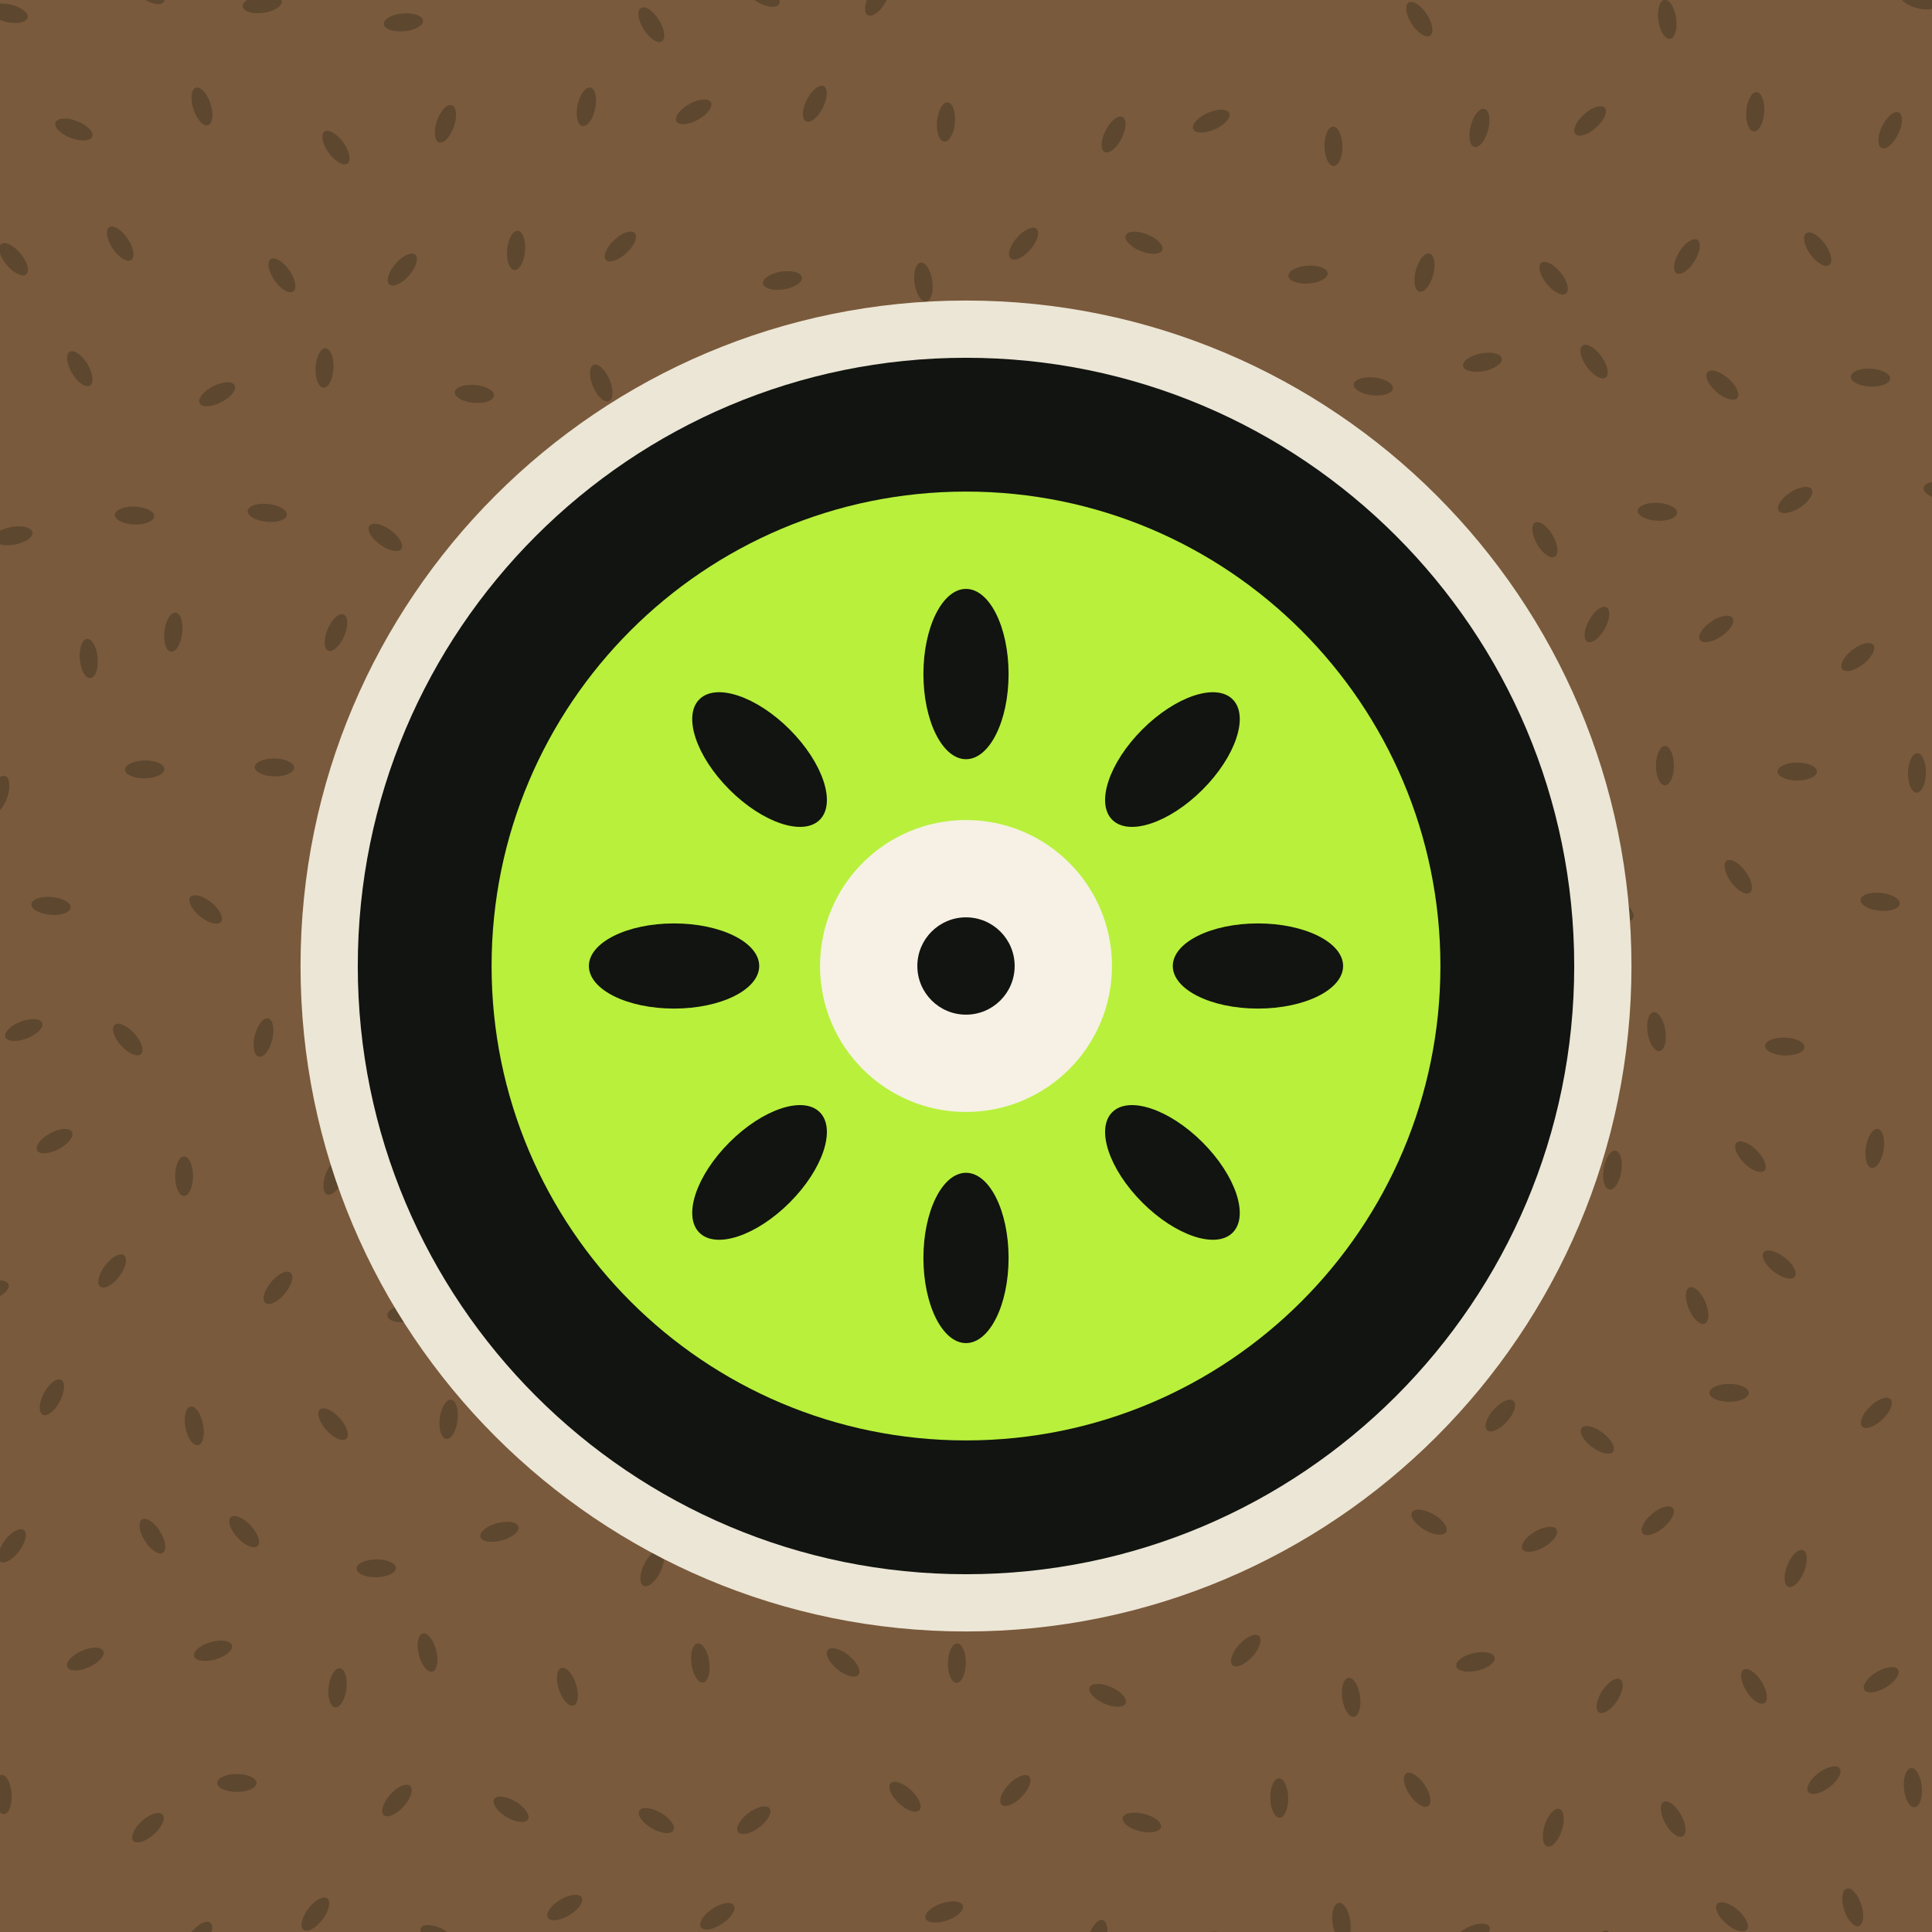
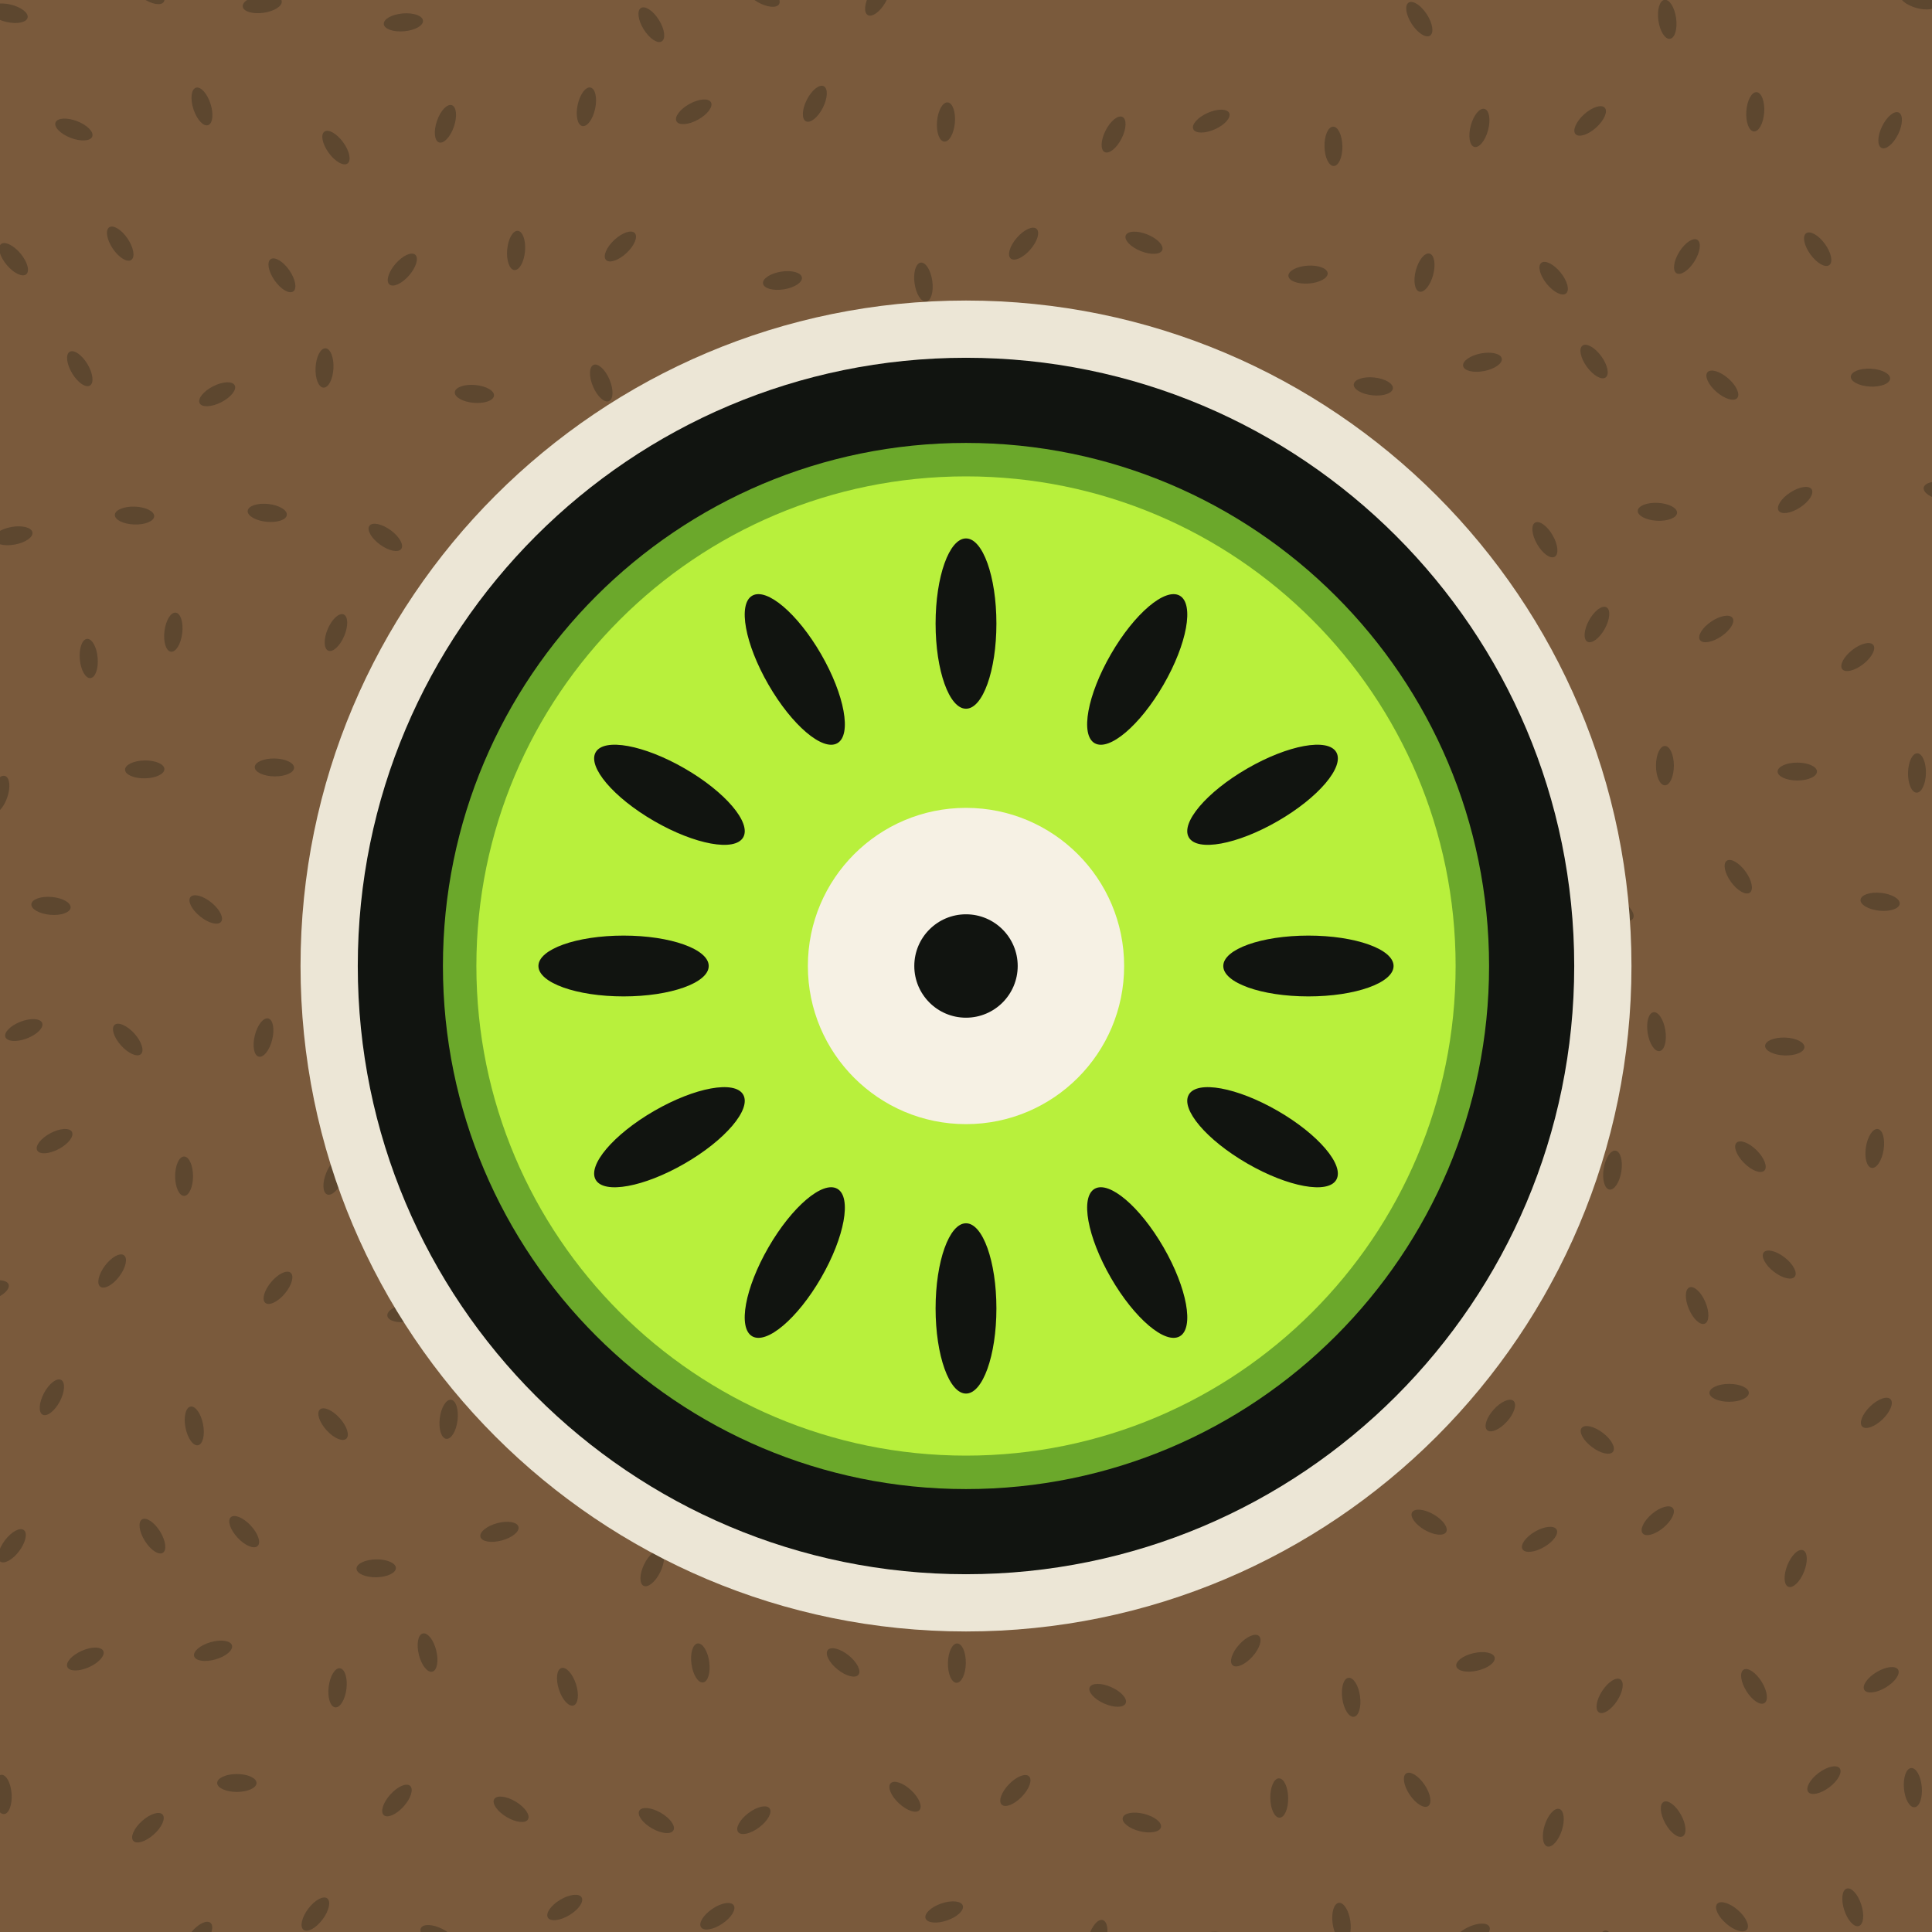
<svg xmlns="http://www.w3.org/2000/svg" viewBox="0 0 1080 1080" width="1080" height="1080">
  <rect width="1080" height="1080" fill="#7A5A3C" />
  <g fill="#111410" opacity="0.28">
    <ellipse cx="-40.9" cy="-81.8" rx="5" ry="11" transform="rotate(117 -40.9 -81.8)" />
    <ellipse cx="24.0" cy="-71.0" rx="5" ry="11" transform="rotate(66 24.0 -71.0)" />
    <ellipse cx="95.6" cy="-71.8" rx="5" ry="11" transform="rotate(7 95.6 -71.8)" />
    <ellipse cx="178.1" cy="-84.0" rx="5" ry="11" transform="rotate(16 178.1 -84.0)" />
    <ellipse cx="249.9" cy="-62.8" rx="5" ry="11" transform="rotate(22 249.9 -62.8)" />
    <ellipse cx="316.3" cy="-68.4" rx="5" ry="11" transform="rotate(171 316.3 -68.4)" />
    <ellipse cx="398.2" cy="-74.9" rx="5" ry="11" transform="rotate(176 398.2 -74.9)" />
    <ellipse cx="455.3" cy="-62.0" rx="5" ry="11" transform="rotate(52 455.3 -62.0)" />
    <ellipse cx="530.0" cy="-82.7" rx="5" ry="11" transform="rotate(56 530.0 -82.7)" />
    <ellipse cx="620.9" cy="-80.9" rx="5" ry="11" transform="rotate(105 620.9 -80.9)" />
    <ellipse cx="687.9" cy="-75.6" rx="5" ry="11" transform="rotate(99 687.9 -75.6)" />
    <ellipse cx="743.8" cy="-84.3" rx="5" ry="11" transform="rotate(37 743.8 -84.3)" />
    <ellipse cx="833.1" cy="-74.0" rx="5" ry="11" transform="rotate(57 833.1 -74.0)" />
    <ellipse cx="902.4" cy="-73.3" rx="5" ry="11" transform="rotate(54 902.4 -73.3)" />
    <ellipse cx="980.2" cy="-66.4" rx="5" ry="11" transform="rotate(44 980.2 -66.4)" />
    <ellipse cx="1046.1" cy="-71.3" rx="5" ry="11" transform="rotate(158 1046.1 -71.3)" />
    <ellipse cx="1122.4" cy="-77.9" rx="5" ry="11" transform="rotate(176 1122.4 -77.9)" />
    <ellipse cx="1177.3" cy="-74.3" rx="5" ry="11" transform="rotate(136 1177.3 -74.3)" />
    <ellipse cx="-81.7" cy="-0.3" rx="5" ry="11" transform="rotate(7 -81.7 -0.3)" />
    <ellipse cx="4.7" cy="7.4" rx="5" ry="11" transform="rotate(103 4.7 7.4)" />
    <ellipse cx="82.5" cy="-5.2" rx="5" ry="11" transform="rotate(125 82.5 -5.2)" />
    <ellipse cx="146.6" cy="2.2" rx="5" ry="11" transform="rotate(82 146.6 2.2)" />
    <ellipse cx="225.5" cy="12.5" rx="5" ry="11" transform="rotate(85 225.5 12.5)" />
    <ellipse cx="292.6" cy="-12.3" rx="5" ry="11" transform="rotate(126 292.6 -12.3)" />
    <ellipse cx="364.1" cy="13.8" rx="5" ry="11" transform="rotate(148 364.1 13.8)" />
    <ellipse cx="426.0" cy="-3.2" rx="5" ry="11" transform="rotate(120 426.0 -3.2)" />
    <ellipse cx="490.6" cy="-1.1" rx="5" ry="11" transform="rotate(30 490.6 -1.1)" />
    <ellipse cx="565.3" cy="-12.3" rx="5" ry="11" transform="rotate(138 565.3 -12.3)" />
    <ellipse cx="637.6" cy="-7.1" rx="5" ry="11" transform="rotate(70 637.6 -7.1)" />
    <ellipse cx="730.4" cy="-11.7" rx="5" ry="11" transform="rotate(81 730.4 -11.7)" />
    <ellipse cx="793.4" cy="10.7" rx="5" ry="11" transform="rotate(147 793.4 10.7)" />
    <ellipse cx="874.2" cy="-6.2" rx="5" ry="11" transform="rotate(75 874.2 -6.2)" />
    <ellipse cx="932.0" cy="10.8" rx="5" ry="11" transform="rotate(172 932.0 10.8)" />
    <ellipse cx="998.2" cy="-9.1" rx="5" ry="11" transform="rotate(42 998.2 -9.1)" />
    <ellipse cx="1072.5" cy="-0.4" rx="5" ry="11" transform="rotate(106 1072.5 -0.4)" />
    <ellipse cx="1145.4" cy="-13.9" rx="5" ry="11" transform="rotate(75 1145.4 -13.9)" />
    <ellipse cx="-39.7" cy="73.9" rx="5" ry="11" transform="rotate(172 -39.7 73.9)" />
    <ellipse cx="41.3" cy="72.4" rx="5" ry="11" transform="rotate(111 41.3 72.4)" />
    <ellipse cx="112.9" cy="59.5" rx="5" ry="11" transform="rotate(162 112.9 59.5)" />
    <ellipse cx="187.8" cy="82.5" rx="5" ry="11" transform="rotate(144 187.8 82.5)" />
    <ellipse cx="249.0" cy="69.2" rx="5" ry="11" transform="rotate(19 249.0 69.2)" />
    <ellipse cx="327.8" cy="59.7" rx="5" ry="11" transform="rotate(12 327.8 59.7)" />
    <ellipse cx="387.8" cy="62.5" rx="5" ry="11" transform="rotate(61 387.8 62.5)" />
    <ellipse cx="455.5" cy="58.0" rx="5" ry="11" transform="rotate(27 455.5 58.0)" />
    <ellipse cx="528.8" cy="68.2" rx="5" ry="11" transform="rotate(5 528.8 68.2)" />
    <ellipse cx="622.5" cy="75.2" rx="5" ry="11" transform="rotate(27 622.5 75.2)" />
    <ellipse cx="677.1" cy="67.7" rx="5" ry="11" transform="rotate(66 677.1 67.7)" />
    <ellipse cx="745.4" cy="81.8" rx="5" ry="11" transform="rotate(179 745.4 81.8)" />
    <ellipse cx="827.0" cy="71.5" rx="5" ry="11" transform="rotate(15 827.0 71.5)" />
    <ellipse cx="888.9" cy="67.6" rx="5" ry="11" transform="rotate(48 888.9 67.6)" />
    <ellipse cx="981.2" cy="62.5" rx="5" ry="11" transform="rotate(4 981.2 62.5)" />
    <ellipse cx="1056.6" cy="72.8" rx="5" ry="11" transform="rotate(26 1056.6 72.8)" />
    <ellipse cx="1117.2" cy="58.8" rx="5" ry="11" transform="rotate(95 1117.2 58.8)" />
    <ellipse cx="1201.4" cy="82.2" rx="5" ry="11" transform="rotate(125 1201.4 82.2)" />
    <ellipse cx="-78.7" cy="140.3" rx="5" ry="11" transform="rotate(30 -78.7 140.3)" />
    <ellipse cx="7.6" cy="144.9" rx="5" ry="11" transform="rotate(140 7.6 144.9)" />
    <ellipse cx="67.2" cy="136.2" rx="5" ry="11" transform="rotate(146 67.2 136.2)" />
    <ellipse cx="157.6" cy="153.9" rx="5" ry="11" transform="rotate(145 157.6 153.9)" />
    <ellipse cx="224.9" cy="150.7" rx="5" ry="11" transform="rotate(41 224.9 150.7)" />
    <ellipse cx="288.5" cy="140.0" rx="5" ry="11" transform="rotate(5 288.5 140.0)" />
    <ellipse cx="346.8" cy="137.8" rx="5" ry="11" transform="rotate(47 346.8 137.8)" />
    <ellipse cx="437.4" cy="156.8" rx="5" ry="11" transform="rotate(81 437.4 156.8)" />
    <ellipse cx="516.2" cy="157.7" rx="5" ry="11" transform="rotate(172 516.2 157.7)" />
    <ellipse cx="572.2" cy="136.2" rx="5" ry="11" transform="rotate(41 572.2 136.2)" />
    <ellipse cx="639.5" cy="135.7" rx="5" ry="11" transform="rotate(112 639.5 135.7)" />
    <ellipse cx="731.2" cy="153.5" rx="5" ry="11" transform="rotate(86 731.2 153.5)" />
    <ellipse cx="796.3" cy="152.4" rx="5" ry="11" transform="rotate(15 796.3 152.4)" />
    <ellipse cx="868.5" cy="155.5" rx="5" ry="11" transform="rotate(141 868.5 155.5)" />
    <ellipse cx="943.0" cy="143.4" rx="5" ry="11" transform="rotate(32 943.0 143.4)" />
    <ellipse cx="1016.1" cy="139.3" rx="5" ry="11" transform="rotate(144 1016.1 139.3)" />
    <ellipse cx="1093.2" cy="141.1" rx="5" ry="11" transform="rotate(72 1093.2 141.1)" />
    <ellipse cx="1164.5" cy="150.3" rx="5" ry="11" transform="rotate(31 1164.5 150.3)" />
    <ellipse cx="-46.4" cy="206.2" rx="5" ry="11" transform="rotate(163 -46.4 206.2)" />
    <ellipse cx="44.6" cy="206.1" rx="5" ry="11" transform="rotate(149 44.6 206.1)" />
    <ellipse cx="121.4" cy="220.4" rx="5" ry="11" transform="rotate(63 121.4 220.4)" />
    <ellipse cx="181.4" cy="205.7" rx="5" ry="11" transform="rotate(3 181.4 205.7)" />
    <ellipse cx="265.2" cy="220.2" rx="5" ry="11" transform="rotate(95 265.2 220.2)" />
    <ellipse cx="336.1" cy="214.1" rx="5" ry="11" transform="rotate(157 336.1 214.1)" />
    <ellipse cx="405.1" cy="207.9" rx="5" ry="11" transform="rotate(45 405.1 207.9)" />
    <ellipse cx="462.2" cy="208.7" rx="5" ry="11" transform="rotate(106 462.2 208.7)" />
    <ellipse cx="533.3" cy="213.7" rx="5" ry="11" transform="rotate(24 533.3 213.7)" />
    <ellipse cx="623.5" cy="211.9" rx="5" ry="11" transform="rotate(82 623.5 211.9)" />
    <ellipse cx="686.3" cy="227.3" rx="5" ry="11" transform="rotate(76 686.3 227.3)" />
    <ellipse cx="767.7" cy="216.0" rx="5" ry="11" transform="rotate(96 767.7 216.0)" />
    <ellipse cx="828.7" cy="202.5" rx="5" ry="11" transform="rotate(79 828.7 202.5)" />
    <ellipse cx="891.1" cy="202.1" rx="5" ry="11" transform="rotate(144 891.1 202.1)" />
    <ellipse cx="962.8" cy="215.3" rx="5" ry="11" transform="rotate(131 962.8 215.3)" />
    <ellipse cx="1045.6" cy="211.1" rx="5" ry="11" transform="rotate(93 1045.6 211.1)" />
    <ellipse cx="1117.6" cy="224.0" rx="5" ry="11" transform="rotate(19 1117.6 224.0)" />
    <ellipse cx="1189.7" cy="209.0" rx="5" ry="11" transform="rotate(50 1189.7 209.0)" />
    <ellipse cx="-64.4" cy="288.2" rx="5" ry="11" transform="rotate(101 -64.4 288.2)" />
    <ellipse cx="7.3" cy="299.5" rx="5" ry="11" transform="rotate(80 7.3 299.5)" />
    <ellipse cx="75.2" cy="288.2" rx="5" ry="11" transform="rotate(92 75.2 288.2)" />
    <ellipse cx="149.4" cy="286.7" rx="5" ry="11" transform="rotate(96 149.4 286.7)" />
    <ellipse cx="215.4" cy="300.4" rx="5" ry="11" transform="rotate(126 215.4 300.4)" />
    <ellipse cx="298.5" cy="300.4" rx="5" ry="11" transform="rotate(47 298.5 300.4)" />
    <ellipse cx="361.7" cy="300.4" rx="5" ry="11" transform="rotate(151 361.7 300.4)" />
    <ellipse cx="421.8" cy="277.4" rx="5" ry="11" transform="rotate(80 421.8 277.4)" />
    <ellipse cx="492.0" cy="280.7" rx="5" ry="11" transform="rotate(13 492.0 280.7)" />
    <ellipse cx="580.7" cy="296.0" rx="5" ry="11" transform="rotate(161 580.7 296.0)" />
    <ellipse cx="638.3" cy="294.1" rx="5" ry="11" transform="rotate(119 638.3 294.1)" />
    <ellipse cx="710.0" cy="298.7" rx="5" ry="11" transform="rotate(174 710.0 298.7)" />
    <ellipse cx="784.1" cy="300.7" rx="5" ry="11" transform="rotate(72 784.1 300.7)" />
    <ellipse cx="863.6" cy="301.7" rx="5" ry="11" transform="rotate(150 863.6 301.7)" />
    <ellipse cx="926.5" cy="286.1" rx="5" ry="11" transform="rotate(93 926.5 286.1)" />
    <ellipse cx="1003.5" cy="279.5" rx="5" ry="11" transform="rotate(57 1003.5 279.5)" />
    <ellipse cx="1086.2" cy="274.5" rx="5" ry="11" transform="rotate(100 1086.2 274.5)" />
    <ellipse cx="1150.3" cy="274.5" rx="5" ry="11" transform="rotate(60 1150.3 274.5)" />
    <ellipse cx="-32.5" cy="360.3" rx="5" ry="11" transform="rotate(12 -32.5 360.3)" />
    <ellipse cx="49.6" cy="368.1" rx="5" ry="11" transform="rotate(175 49.6 368.1)" />
    <ellipse cx="96.9" cy="353.4" rx="5" ry="11" transform="rotate(7 96.9 353.4)" />
    <ellipse cx="187.8" cy="353.6" rx="5" ry="11" transform="rotate(23 187.8 353.6)" />
    <ellipse cx="249.8" cy="371.5" rx="5" ry="11" transform="rotate(147 249.8 371.5)" />
    <ellipse cx="317.2" cy="350.2" rx="5" ry="11" transform="rotate(165 317.2 350.2)" />
    <ellipse cx="398.0" cy="365.6" rx="5" ry="11" transform="rotate(16 398.0 365.6)" />
    <ellipse cx="455.6" cy="365.3" rx="5" ry="11" transform="rotate(77 455.6 365.3)" />
    <ellipse cx="528.0" cy="372.3" rx="5" ry="11" transform="rotate(114 528.0 372.3)" />
    <ellipse cx="620.4" cy="348.3" rx="5" ry="11" transform="rotate(154 620.4 348.3)" />
    <ellipse cx="671.9" cy="370.2" rx="5" ry="11" transform="rotate(82 671.9 370.2)" />
    <ellipse cx="751.5" cy="361.5" rx="5" ry="11" transform="rotate(167 751.5 361.5)" />
    <ellipse cx="821.5" cy="349.6" rx="5" ry="11" transform="rotate(95 821.5 349.6)" />
    <ellipse cx="892.7" cy="349.1" rx="5" ry="11" transform="rotate(29 892.7 349.1)" />
    <ellipse cx="959.4" cy="351.6" rx="5" ry="11" transform="rotate(56 959.4 351.6)" />
    <ellipse cx="1038.5" cy="367.3" rx="5" ry="11" transform="rotate(52 1038.5 367.3)" />
    <ellipse cx="1116.0" cy="351.0" rx="5" ry="11" transform="rotate(62 1116.0 351.0)" />
    <ellipse cx="1174.5" cy="353.0" rx="5" ry="11" transform="rotate(3 1174.5 353.0)" />
    <ellipse cx="-65.5" cy="433.4" rx="5" ry="11" transform="rotate(34 -65.5 433.4)" />
    <ellipse cx="-0.7" cy="444.2" rx="5" ry="11" transform="rotate(19 -0.7 444.2)" />
    <ellipse cx="80.9" cy="430.1" rx="5" ry="11" transform="rotate(89 80.9 430.1)" />
    <ellipse cx="153.4" cy="429.0" rx="5" ry="11" transform="rotate(91 153.4 429.0)" />
    <ellipse cx="221.3" cy="445.5" rx="5" ry="11" transform="rotate(62 221.3 445.5)" />
    <ellipse cx="297.3" cy="437.8" rx="5" ry="11" transform="rotate(114 297.3 437.8)" />
    <ellipse cx="357.3" cy="427.7" rx="5" ry="11" transform="rotate(10 357.3 427.7)" />
    <ellipse cx="421.6" cy="420.0" rx="5" ry="11" transform="rotate(133 421.6 420.0)" />
    <ellipse cx="497.2" cy="422.6" rx="5" ry="11" transform="rotate(15 497.2 422.6)" />
    <ellipse cx="585.6" cy="442.4" rx="5" ry="11" transform="rotate(121 585.6 442.4)" />
    <ellipse cx="641.9" cy="424.8" rx="5" ry="11" transform="rotate(53 641.9 424.8)" />
    <ellipse cx="718.9" cy="422.4" rx="5" ry="11" transform="rotate(80 718.9 422.4)" />
    <ellipse cx="785.4" cy="444.9" rx="5" ry="11" transform="rotate(175 785.4 444.9)" />
    <ellipse cx="865.3" cy="424.8" rx="5" ry="11" transform="rotate(174 865.3 424.8)" />
    <ellipse cx="930.7" cy="428.0" rx="5" ry="11" transform="rotate(0 930.7 428.0)" />
    <ellipse cx="1004.7" cy="431.3" rx="5" ry="11" transform="rotate(90 1004.7 431.3)" />
    <ellipse cx="1071.6" cy="432.1" rx="5" ry="11" transform="rotate(1 1071.6 432.1)" />
    <ellipse cx="1145.4" cy="420.5" rx="5" ry="11" transform="rotate(72 1145.4 420.5)" />
    <ellipse cx="-48.8" cy="490.6" rx="5" ry="11" transform="rotate(55 -48.8 490.6)" />
    <ellipse cx="28.5" cy="506.4" rx="5" ry="11" transform="rotate(95 28.5 506.4)" />
    <ellipse cx="115.0" cy="508.4" rx="5" ry="11" transform="rotate(129 115.0 508.4)" />
    <ellipse cx="190.6" cy="500.9" rx="5" ry="11" transform="rotate(59 190.6 500.9)" />
    <ellipse cx="265.6" cy="494.2" rx="5" ry="11" transform="rotate(130 265.6 494.2)" />
    <ellipse cx="328.0" cy="491.2" rx="5" ry="11" transform="rotate(150 328.0 491.2)" />
    <ellipse cx="407.0" cy="507.6" rx="5" ry="11" transform="rotate(132 407.0 507.6)" />
    <ellipse cx="476.7" cy="493.9" rx="5" ry="11" transform="rotate(94 476.7 493.9)" />
    <ellipse cx="540.1" cy="513.4" rx="5" ry="11" transform="rotate(145 540.1 513.4)" />
    <ellipse cx="621.1" cy="506.4" rx="5" ry="11" transform="rotate(161 621.1 506.4)" />
    <ellipse cx="689.1" cy="509.4" rx="5" ry="11" transform="rotate(41 689.1 509.4)" />
    <ellipse cx="742.9" cy="493.7" rx="5" ry="11" transform="rotate(65 742.9 493.7)" />
    <ellipse cx="816.9" cy="513.4" rx="5" ry="11" transform="rotate(101 816.9 513.4)" />
    <ellipse cx="903.6" cy="507.5" rx="5" ry="11" transform="rotate(123 903.6 507.5)" />
    <ellipse cx="971.7" cy="490.1" rx="5" ry="11" transform="rotate(144 971.7 490.1)" />
    <ellipse cx="1051.0" cy="504.1" rx="5" ry="11" transform="rotate(96 1051.0 504.1)" />
    <ellipse cx="1120.5" cy="491.8" rx="5" ry="11" transform="rotate(133 1120.5 491.8)" />
    <ellipse cx="1181.1" cy="492.1" rx="5" ry="11" transform="rotate(48 1181.1 492.1)" />
    <ellipse cx="-65.6" cy="567.7" rx="5" ry="11" transform="rotate(133 -65.6 567.7)" />
    <ellipse cx="13.3" cy="575.8" rx="5" ry="11" transform="rotate(69 13.3 575.8)" />
    <ellipse cx="71.4" cy="581.1" rx="5" ry="11" transform="rotate(138 71.4 581.1)" />
    <ellipse cx="147.3" cy="580.0" rx="5" ry="11" transform="rotate(14 147.3 580.0)" />
    <ellipse cx="206.1" cy="569.1" rx="5" ry="11" transform="rotate(134 206.1 569.1)" />
    <ellipse cx="282.5" cy="577.9" rx="5" ry="11" transform="rotate(2 282.5 577.9)" />
    <ellipse cx="347.7" cy="569.5" rx="5" ry="11" transform="rotate(121 347.7 569.5)" />
    <ellipse cx="437.4" cy="580.9" rx="5" ry="11" transform="rotate(52 437.4 580.9)" />
    <ellipse cx="504.5" cy="575.0" rx="5" ry="11" transform="rotate(84 504.5 575.0)" />
    <ellipse cx="565.3" cy="587.0" rx="5" ry="11" transform="rotate(36 565.3 587.0)" />
    <ellipse cx="661.4" cy="588.2" rx="5" ry="11" transform="rotate(3 661.4 588.2)" />
    <ellipse cx="718.9" cy="585.0" rx="5" ry="11" transform="rotate(174 718.9 585.0)" />
    <ellipse cx="790.6" cy="569.5" rx="5" ry="11" transform="rotate(38 790.6 569.5)" />
    <ellipse cx="876.5" cy="567.9" rx="5" ry="11" transform="rotate(105 876.5 567.9)" />
    <ellipse cx="926.0" cy="576.7" rx="5" ry="11" transform="rotate(171 926.0 576.7)" />
    <ellipse cx="997.7" cy="585.0" rx="5" ry="11" transform="rotate(92 997.7 585.0)" />
    <ellipse cx="1090.8" cy="581.7" rx="5" ry="11" transform="rotate(42 1090.8 581.7)" />
    <ellipse cx="1163.1" cy="575.6" rx="5" ry="11" transform="rotate(4 1163.1 575.6)" />
    <ellipse cx="-49.9" cy="647.8" rx="5" ry="11" transform="rotate(81 -49.9 647.8)" />
    <ellipse cx="30.5" cy="637.9" rx="5" ry="11" transform="rotate(62 30.5 637.9)" />
    <ellipse cx="102.9" cy="657.5" rx="5" ry="11" transform="rotate(0 102.9 657.5)" />
    <ellipse cx="187.0" cy="657.5" rx="5" ry="11" transform="rotate(22 187.0 657.5)" />
    <ellipse cx="263.9" cy="654.0" rx="5" ry="11" transform="rotate(162 263.9 654.0)" />
    <ellipse cx="318.1" cy="644.4" rx="5" ry="11" transform="rotate(71 318.1 644.4)" />
    <ellipse cx="410.0" cy="650.5" rx="5" ry="11" transform="rotate(65 410.0 650.5)" />
    <ellipse cx="466.0" cy="641.7" rx="5" ry="11" transform="rotate(9 466.0 641.7)" />
    <ellipse cx="528.8" cy="657.4" rx="5" ry="11" transform="rotate(51 528.8 657.4)" />
    <ellipse cx="624.2" cy="641.0" rx="5" ry="11" transform="rotate(48 624.2 641.0)" />
    <ellipse cx="684.3" cy="639.3" rx="5" ry="11" transform="rotate(67 684.3 639.3)" />
    <ellipse cx="768.8" cy="658.8" rx="5" ry="11" transform="rotate(146 768.8 658.8)" />
    <ellipse cx="831.7" cy="659.6" rx="5" ry="11" transform="rotate(169 831.7 659.6)" />
    <ellipse cx="901.4" cy="654.1" rx="5" ry="11" transform="rotate(9 901.4 654.1)" />
    <ellipse cx="978.5" cy="646.6" rx="5" ry="11" transform="rotate(135 978.5 646.6)" />
    <ellipse cx="1048.0" cy="642.0" rx="5" ry="11" transform="rotate(9 1048.0 642.0)" />
    <ellipse cx="1127.9" cy="637.6" rx="5" ry="11" transform="rotate(85 1127.9 637.6)" />
    <ellipse cx="1183.6" cy="642.3" rx="5" ry="11" transform="rotate(133 1183.6 642.3)" />
    <ellipse cx="-58.7" cy="713.3" rx="5" ry="11" transform="rotate(118 -58.7 713.3)" />
    <ellipse cx="-5.6" cy="721.6" rx="5" ry="11" transform="rotate(71 -5.6 721.6)" />
    <ellipse cx="62.7" cy="710.5" rx="5" ry="11" transform="rotate(37 62.7 710.5)" />
    <ellipse cx="155.4" cy="719.9" rx="5" ry="11" transform="rotate(40 155.4 719.9)" />
    <ellipse cx="227.4" cy="733.9" rx="5" ry="11" transform="rotate(81 227.4 733.9)" />
    <ellipse cx="277.9" cy="711.4" rx="5" ry="11" transform="rotate(16 277.9 711.4)" />
    <ellipse cx="355.6" cy="708.6" rx="5" ry="11" transform="rotate(43 355.6 708.6)" />
    <ellipse cx="425.2" cy="721.9" rx="5" ry="11" transform="rotate(160 425.2 721.9)" />
    <ellipse cx="511.0" cy="717.6" rx="5" ry="11" transform="rotate(74 511.0 717.6)" />
    <ellipse cx="576.7" cy="716.6" rx="5" ry="11" transform="rotate(61 576.7 716.6)" />
    <ellipse cx="635.7" cy="713.8" rx="5" ry="11" transform="rotate(174 635.7 713.8)" />
    <ellipse cx="709.5" cy="720.1" rx="5" ry="11" transform="rotate(113 709.5 720.1)" />
    <ellipse cx="802.2" cy="712.0" rx="5" ry="11" transform="rotate(49 802.2 712.0)" />
    <ellipse cx="857.0" cy="717.2" rx="5" ry="11" transform="rotate(80 857.0 717.2)" />
    <ellipse cx="948.7" cy="729.8" rx="5" ry="11" transform="rotate(157 948.7 729.8)" />
    <ellipse cx="994.6" cy="706.9" rx="5" ry="11" transform="rotate(128 994.6 706.9)" />
    <ellipse cx="1091.1" cy="719.3" rx="5" ry="11" transform="rotate(106 1091.1 719.3)" />
    <ellipse cx="1138.0" cy="717.0" rx="5" ry="11" transform="rotate(167 1138.0 717.0)" />
    <ellipse cx="-26.9" cy="802.0" rx="5" ry="11" transform="rotate(175 -26.9 802.0)" />
    <ellipse cx="29.0" cy="781.1" rx="5" ry="11" transform="rotate(28 29.0 781.1)" />
    <ellipse cx="108.6" cy="797.1" rx="5" ry="11" transform="rotate(169 108.6 797.1)" />
    <ellipse cx="186.2" cy="796.1" rx="5" ry="11" transform="rotate(138 186.2 796.1)" />
    <ellipse cx="250.8" cy="793.4" rx="5" ry="11" transform="rotate(7 250.8 793.4)" />
    <ellipse cx="331.9" cy="784.5" rx="5" ry="11" transform="rotate(166 331.9 784.5)" />
    <ellipse cx="400.1" cy="786.5" rx="5" ry="11" transform="rotate(23 400.1 786.5)" />
    <ellipse cx="461.1" cy="795.8" rx="5" ry="11" transform="rotate(126 461.1 795.8)" />
    <ellipse cx="529.1" cy="780.0" rx="5" ry="11" transform="rotate(94 529.1 780.0)" />
    <ellipse cx="614.3" cy="788.9" rx="5" ry="11" transform="rotate(40 614.3 788.9)" />
    <ellipse cx="686.8" cy="778.3" rx="5" ry="11" transform="rotate(54 686.8 778.3)" />
    <ellipse cx="754.9" cy="804.9" rx="5" ry="11" transform="rotate(116 754.9 804.9)" />
    <ellipse cx="838.7" cy="791.3" rx="5" ry="11" transform="rotate(42 838.7 791.3)" />
    <ellipse cx="892.9" cy="804.9" rx="5" ry="11" transform="rotate(127 892.9 804.9)" />
    <ellipse cx="966.6" cy="778.6" rx="5" ry="11" transform="rotate(90 966.6 778.6)" />
    <ellipse cx="1048.9" cy="789.8" rx="5" ry="11" transform="rotate(46 1048.9 789.8)" />
    <ellipse cx="1120.7" cy="803.9" rx="5" ry="11" transform="rotate(41 1120.7 803.9)" />
    <ellipse cx="1175.0" cy="787.5" rx="5" ry="11" transform="rotate(76 1175.0 787.5)" />
    <ellipse cx="-66.9" cy="855.5" rx="5" ry="11" transform="rotate(143 -66.9 855.5)" />
    <ellipse cx="6.7" cy="864.1" rx="5" ry="11" transform="rotate(37 6.7 864.1)" />
    <ellipse cx="85.2" cy="858.7" rx="5" ry="11" transform="rotate(148 85.2 858.7)" />
    <ellipse cx="136.5" cy="856.2" rx="5" ry="11" transform="rotate(137 136.5 856.2)" />
    <ellipse cx="210.3" cy="876.7" rx="5" ry="11" transform="rotate(89 210.3 876.7)" />
    <ellipse cx="279.2" cy="856.3" rx="5" ry="11" transform="rotate(75 279.2 856.3)" />
    <ellipse cx="364.6" cy="876.6" rx="5" ry="11" transform="rotate(26 364.6 876.6)" />
    <ellipse cx="429.0" cy="856.0" rx="5" ry="11" transform="rotate(175 429.0 856.0)" />
    <ellipse cx="494.0" cy="851.5" rx="5" ry="11" transform="rotate(11 494.0 851.5)" />
    <ellipse cx="573.0" cy="875.1" rx="5" ry="11" transform="rotate(159 573.0 875.1)" />
    <ellipse cx="654.5" cy="877.9" rx="5" ry="11" transform="rotate(168 654.5 877.9)" />
    <ellipse cx="715.2" cy="855.2" rx="5" ry="11" transform="rotate(168 715.2 855.2)" />
    <ellipse cx="798.9" cy="850.9" rx="5" ry="11" transform="rotate(120 798.9 850.9)" />
    <ellipse cx="860.6" cy="860.5" rx="5" ry="11" transform="rotate(60 860.6 860.5)" />
    <ellipse cx="926.7" cy="850.1" rx="5" ry="11" transform="rotate(50 926.7 850.1)" />
    <ellipse cx="1003.8" cy="876.8" rx="5" ry="11" transform="rotate(22 1003.8 876.8)" />
    <ellipse cx="1093.0" cy="855.8" rx="5" ry="11" transform="rotate(64 1093.0 855.8)" />
    <ellipse cx="1161.0" cy="873.0" rx="5" ry="11" transform="rotate(78 1161.0 873.0)" />
    <ellipse cx="-48.6" cy="935.3" rx="5" ry="11" transform="rotate(67 -48.6 935.3)" />
    <ellipse cx="47.7" cy="927.4" rx="5" ry="11" transform="rotate(66 47.7 927.4)" />
    <ellipse cx="119.1" cy="922.8" rx="5" ry="11" transform="rotate(74 119.1 922.8)" />
    <ellipse cx="188.7" cy="943.5" rx="5" ry="11" transform="rotate(7 188.7 943.5)" />
    <ellipse cx="239.0" cy="923.8" rx="5" ry="11" transform="rotate(166 239.0 923.8)" />
    <ellipse cx="317.2" cy="942.9" rx="5" ry="11" transform="rotate(162 317.2 942.9)" />
    <ellipse cx="391.5" cy="929.6" rx="5" ry="11" transform="rotate(172 391.5 929.6)" />
    <ellipse cx="471.3" cy="929.3" rx="5" ry="11" transform="rotate(129 471.3 929.3)" />
    <ellipse cx="534.9" cy="929.7" rx="5" ry="11" transform="rotate(1 534.9 929.7)" />
    <ellipse cx="619.2" cy="947.7" rx="5" ry="11" transform="rotate(114 619.2 947.7)" />
    <ellipse cx="696.4" cy="922.7" rx="5" ry="11" transform="rotate(42 696.4 922.7)" />
    <ellipse cx="755.3" cy="948.8" rx="5" ry="11" transform="rotate(172 755.3 948.8)" />
    <ellipse cx="824.8" cy="929.0" rx="5" ry="11" transform="rotate(77 824.8 929.0)" />
    <ellipse cx="899.8" cy="948.0" rx="5" ry="11" transform="rotate(33 899.8 948.0)" />
    <ellipse cx="980.5" cy="942.7" rx="5" ry="11" transform="rotate(148 980.5 942.7)" />
    <ellipse cx="1051.6" cy="939.0" rx="5" ry="11" transform="rotate(59 1051.6 939.0)" />
    <ellipse cx="1110.9" cy="932.1" rx="5" ry="11" transform="rotate(141 1110.9 932.1)" />
    <ellipse cx="1176.2" cy="927.5" rx="5" ry="11" transform="rotate(136 1176.2 927.5)" />
    <ellipse cx="-79.1" cy="995.8" rx="5" ry="11" transform="rotate(6 -79.1 995.8)" />
    <ellipse cx="1.5" cy="1003.1" rx="5" ry="11" transform="rotate(176 1.5 1003.1)" />
    <ellipse cx="82.7" cy="1021.7" rx="5" ry="11" transform="rotate(48 82.7 1021.7)" />
    <ellipse cx="132.4" cy="996.7" rx="5" ry="11" transform="rotate(90 132.4 996.7)" />
    <ellipse cx="221.9" cy="1006.5" rx="5" ry="11" transform="rotate(42 221.9 1006.5)" />
    <ellipse cx="285.7" cy="1011.4" rx="5" ry="11" transform="rotate(121 285.7 1011.4)" />
    <ellipse cx="366.9" cy="1017.7" rx="5" ry="11" transform="rotate(120 366.9 1017.7)" />
    <ellipse cx="421.4" cy="1017.5" rx="5" ry="11" transform="rotate(53 421.4 1017.5)" />
    <ellipse cx="505.9" cy="1004.4" rx="5" ry="11" transform="rotate(133 505.9 1004.4)" />
    <ellipse cx="567.6" cy="1000.9" rx="5" ry="11" transform="rotate(44 567.6 1000.9)" />
    <ellipse cx="638.3" cy="1018.8" rx="5" ry="11" transform="rotate(104 638.3 1018.8)" />
    <ellipse cx="715.1" cy="1005.1" rx="5" ry="11" transform="rotate(179 715.1 1005.1)" />
    <ellipse cx="792.2" cy="1000.5" rx="5" ry="11" transform="rotate(146 792.2 1000.5)" />
    <ellipse cx="868.3" cy="1021.7" rx="5" ry="11" transform="rotate(18 868.3 1021.7)" />
    <ellipse cx="935.3" cy="1016.9" rx="5" ry="11" transform="rotate(151 935.3 1016.9)" />
    <ellipse cx="1019.6" cy="995.1" rx="5" ry="11" transform="rotate(53 1019.6 995.1)" />
    <ellipse cx="1069.3" cy="999.3" rx="5" ry="11" transform="rotate(175 1069.3 999.3)" />
    <ellipse cx="1154.3" cy="1020.0" rx="5" ry="11" transform="rotate(67 1154.3 1020.0)" />
    <ellipse cx="-25.7" cy="1078.6" rx="5" ry="11" transform="rotate(47 -25.7 1078.6)" />
    <ellipse cx="43.8" cy="1092.5" rx="5" ry="11" transform="rotate(19 43.8 1092.5)" />
    <ellipse cx="110.7" cy="1083.4" rx="5" ry="11" transform="rotate(39 110.7 1083.4)" />
    <ellipse cx="176.3" cy="1070.0" rx="5" ry="11" transform="rotate(37 176.3 1070.0)" />
    <ellipse cx="245.1" cy="1082.8" rx="5" ry="11" transform="rotate(117 245.1 1082.8)" />
    <ellipse cx="315.7" cy="1066.3" rx="5" ry="11" transform="rotate(59 315.7 1066.3)" />
    <ellipse cx="401.0" cy="1071.2" rx="5" ry="11" transform="rotate(56 401.0 1071.2)" />
    <ellipse cx="459.7" cy="1088.3" rx="5" ry="11" transform="rotate(99 459.7 1088.3)" />
    <ellipse cx="527.8" cy="1068.8" rx="5" ry="11" transform="rotate(71 527.8 1068.8)" />
    <ellipse cx="613.4" cy="1083.9" rx="5" ry="11" transform="rotate(16 613.4 1083.9)" />
    <ellipse cx="674.6" cy="1085.5" rx="5" ry="11" transform="rotate(74 674.6 1085.5)" />
    <ellipse cx="749.9" cy="1074.6" rx="5" ry="11" transform="rotate(172 749.9 1074.6)" />
    <ellipse cx="822.7" cy="1081.9" rx="5" ry="11" transform="rotate(64 822.7 1081.9)" />
    <ellipse cx="897.7" cy="1090.2" rx="5" ry="11" transform="rotate(179 897.7 1090.2)" />
    <ellipse cx="968.2" cy="1071.5" rx="5" ry="11" transform="rotate(131 968.2 1071.5)" />
    <ellipse cx="1035.7" cy="1066.2" rx="5" ry="11" transform="rotate(162 1035.7 1066.2)" />
    <ellipse cx="1113.9" cy="1089.0" rx="5" ry="11" transform="rotate(73 1113.9 1089.0)" />
    <ellipse cx="1198.7" cy="1078.9" rx="5" ry="11" transform="rotate(29 1198.7 1078.9)" />
    <ellipse cx="-85.6" cy="1153.4" rx="5" ry="11" transform="rotate(115 -85.6 1153.4)" />
    <ellipse cx="11.5" cy="1140.5" rx="5" ry="11" transform="rotate(112 11.5 1140.5)" />
    <ellipse cx="68.4" cy="1152.1" rx="5" ry="11" transform="rotate(26 68.4 1152.1)" />
    <ellipse cx="137.9" cy="1152.6" rx="5" ry="11" transform="rotate(167 137.9 1152.6)" />
    <ellipse cx="205.0" cy="1151.7" rx="5" ry="11" transform="rotate(145 205.0 1151.7)" />
    <ellipse cx="301.1" cy="1143.5" rx="5" ry="11" transform="rotate(23 301.1 1143.5)" />
    <ellipse cx="372.4" cy="1165.3" rx="5" ry="11" transform="rotate(87 372.4 1165.3)" />
    <ellipse cx="419.5" cy="1163.9" rx="5" ry="11" transform="rotate(70 419.5 1163.9)" />
    <ellipse cx="515.3" cy="1155.4" rx="5" ry="11" transform="rotate(148 515.3 1155.4)" />
    <ellipse cx="566.5" cy="1160.0" rx="5" ry="11" transform="rotate(40 566.5 1160.0)" />
    <ellipse cx="645.3" cy="1161.7" rx="5" ry="11" transform="rotate(149 645.3 1161.7)" />
    <ellipse cx="711.1" cy="1144.1" rx="5" ry="11" transform="rotate(72 711.1 1144.1)" />
    <ellipse cx="792.5" cy="1148.7" rx="5" ry="11" transform="rotate(22 792.5 1148.7)" />
    <ellipse cx="856.9" cy="1158.3" rx="5" ry="11" transform="rotate(162 856.9 1158.3)" />
    <ellipse cx="923.2" cy="1153.7" rx="5" ry="11" transform="rotate(136 923.2 1153.7)" />
    <ellipse cx="995.1" cy="1161.5" rx="5" ry="11" transform="rotate(21 995.1 1161.5)" />
    <ellipse cx="1082.8" cy="1153.4" rx="5" ry="11" transform="rotate(113 1082.8 1153.4)" />
    <ellipse cx="1146.6" cy="1149.8" rx="5" ry="11" transform="rotate(105 1146.6 1149.8)" />
  </g>
  <circle cx="540" cy="540" r="372" fill="#ECE6D6" />
  <g transform="translate(540 540) scale(3.4)">
    <circle r="100" fill="#111410" />
-     <circle r="78" fill="#B8F03C" />
+     <circle r="86" fill="#6BA82B" />
+     <circle r="80.5" fill="#B8F03C" />
    <g fill="#111410">
-       <ellipse cx="0" cy="-48" rx="7" ry="14" transform="rotate(0)" />
-       <ellipse cx="0" cy="-48" rx="7" ry="14" transform="rotate(45)" />
-       <ellipse cx="0" cy="-48" rx="7" ry="14" transform="rotate(90)" />
-       <ellipse cx="0" cy="-48" rx="7" ry="14" transform="rotate(135)" />
-       <ellipse cx="0" cy="-48" rx="7" ry="14" transform="rotate(180)" />
-       <ellipse cx="0" cy="-48" rx="7" ry="14" transform="rotate(225)" />
-       <ellipse cx="0" cy="-48" rx="7" ry="14" transform="rotate(270)" />
-       <ellipse cx="0" cy="-48" rx="7" ry="14" transform="rotate(315)" />
+       <ellipse cx="0" cy="-56.3" rx="5" ry="14" transform="rotate(0)" />
+       <ellipse cx="0" cy="-56.3" rx="5" ry="14" transform="rotate(30)" />
+       <ellipse cx="0" cy="-56.3" rx="5" ry="14" transform="rotate(60)" />
+       <ellipse cx="0" cy="-56.3" rx="5" ry="14" transform="rotate(90)" />
+       <ellipse cx="0" cy="-56.3" rx="5" ry="14" transform="rotate(120)" />
+       <ellipse cx="0" cy="-56.3" rx="5" ry="14" transform="rotate(150)" />
+       <ellipse cx="0" cy="-56.3" rx="5" ry="14" transform="rotate(180)" />
+       <ellipse cx="0" cy="-56.3" rx="5" ry="14" transform="rotate(210)" />
+       <ellipse cx="0" cy="-56.3" rx="5" ry="14" transform="rotate(240)" />
+       <ellipse cx="0" cy="-56.3" rx="5" ry="14" transform="rotate(270)" />
+       <ellipse cx="0" cy="-56.3" rx="5" ry="14" transform="rotate(300)" />
+       <ellipse cx="0" cy="-56.3" rx="5" ry="14" transform="rotate(330)" />
    </g>
-     <circle r="24" fill="#F6F1E4" />
-     <circle r="8" fill="#111410" />
+     <circle r="26" fill="#F6F1E4" />
+     <circle r="8.5" fill="#111410" />
  </g>
</svg>
